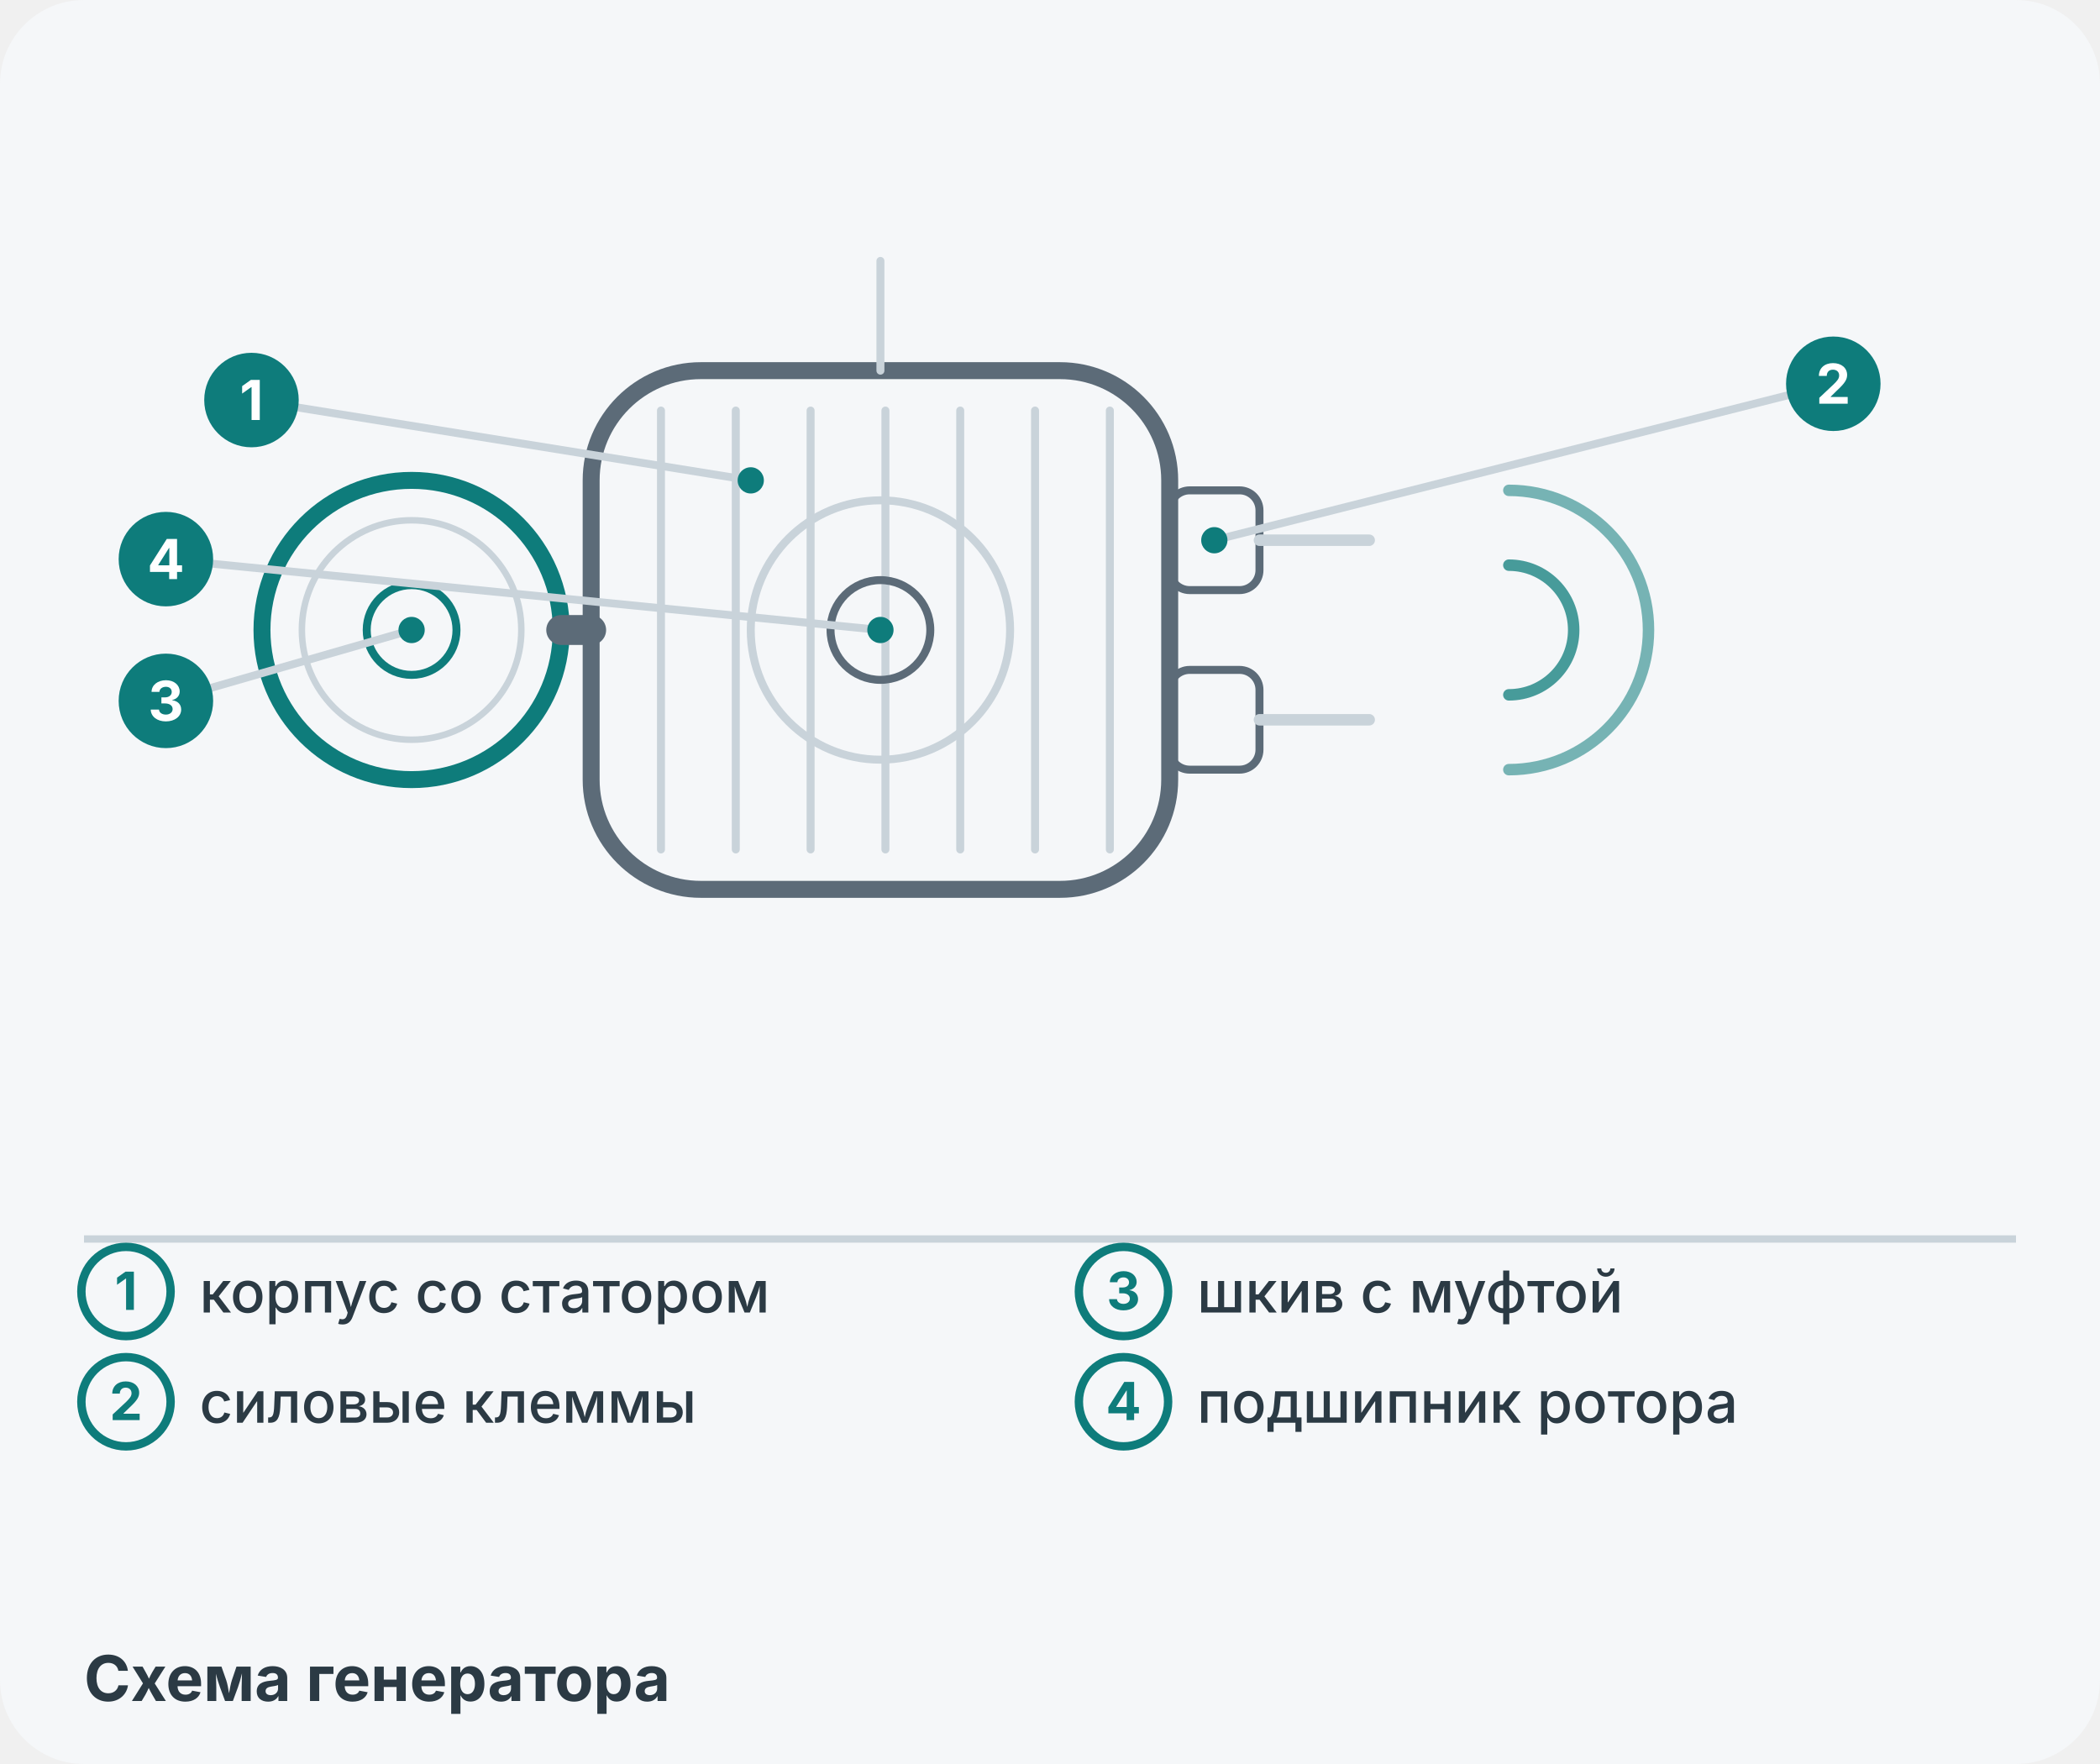
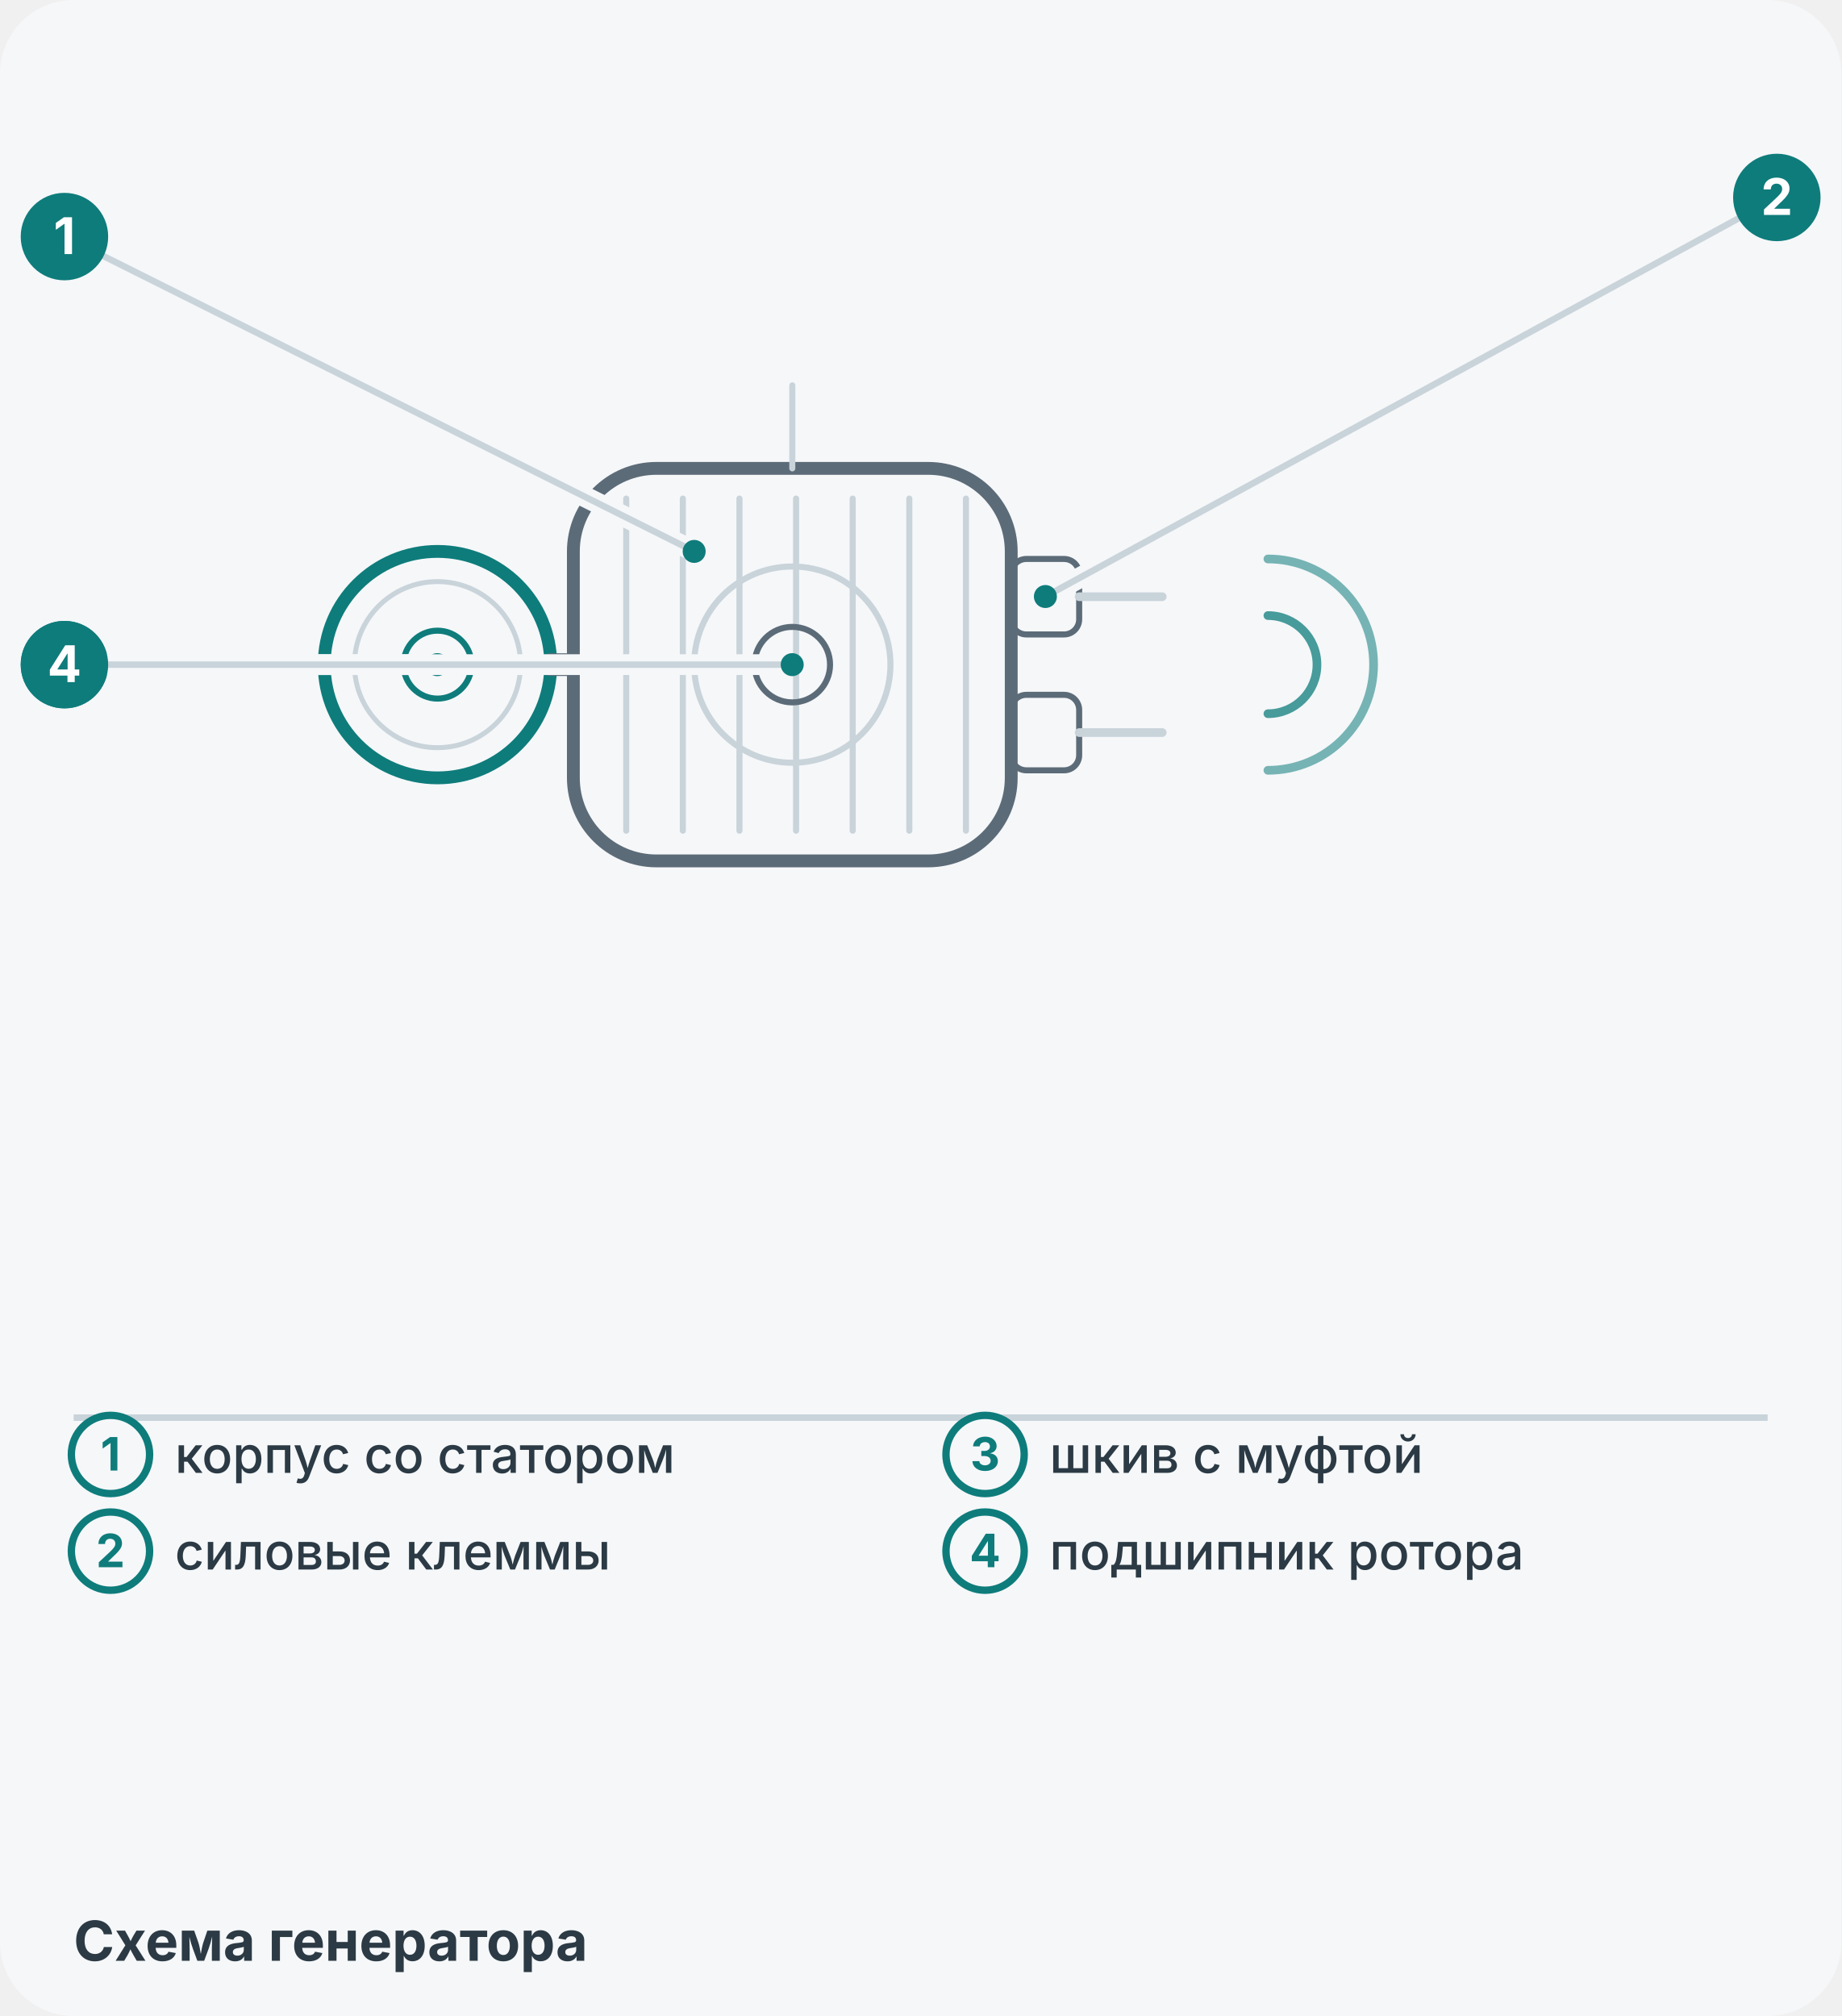
- <svg xmlns="http://www.w3.org/2000/svg" viewBox="0 0 400 336" role="img" aria-label="Схема генератора">
-   <rect width="400" height="336" rx="16" fill="#F5F7F9" />
-   <g transform="translate(10,6) scale(0.95)">
+ <svg xmlns="http://www.w3.org/2000/svg" viewBox="0 0 400 438" role="img" aria-label="Схема генератора">
+   <rect width="400" height="438" rx="16" fill="#F5F7F9" />
+   <g id="hl" />
+   <g transform="translate(36,46) scale(0.82)">
    <g fill="none" stroke-linecap="round" stroke-linejoin="round">
      <rect x="108.0" y="68.0" width="116.0" height="104.0" rx="22" stroke="#5C6B78" stroke-width="3.4" fill="none" />
      <path d="M 122.0 76.0 L 122.0 164.0" stroke="#C9D3DA" stroke-width="1.6" />
      <path d="M 137.0 76.0 L 137.0 164.0" stroke="#C9D3DA" stroke-width="1.6" />
      <path d="M 152.0 76.0 L 152.0 164.0" stroke="#C9D3DA" stroke-width="1.6" />
      <path d="M 167.0 76.0 L 167.0 164.0" stroke="#C9D3DA" stroke-width="1.6" />
      <path d="M 182.0 76.0 L 182.0 164.0" stroke="#C9D3DA" stroke-width="1.6" />
      <path d="M 197.0 76.0 L 197.0 164.0" stroke="#C9D3DA" stroke-width="1.6" />
      <path d="M 212.0 76.0 L 212.0 164.0" stroke="#C9D3DA" stroke-width="1.6" />
      <circle cx="166.0" cy="120.0" r="26.0" stroke="#C9D3DA" stroke-width="1.6" fill="none" />
      <circle cx="166.0" cy="120.0" r="10.0" stroke="#5C6B78" stroke-width="1.6" fill="none" />
      <circle cx="72.0" cy="120.0" r="30.0" stroke="#0E7C7B" stroke-width="3.4" fill="none" />
      <circle cx="72.0" cy="120.0" r="22.0" stroke="#C9D3DA" stroke-width="1.3" fill="none" />
      <circle cx="72.0" cy="120.0" r="9.0" stroke="#0E7C7B" stroke-width="1.6" fill="none" />
      <path d="M 102.0 120.0 L 108.0 120.0" stroke="#5C6B78" stroke-width="6.0" />
      <rect x="224.0" y="92.0" width="18.0" height="20.0" rx="4" stroke="#5C6B78" stroke-width="1.6" fill="none" />
      <rect x="224.0" y="128.0" width="18.0" height="20.0" rx="4" stroke="#5C6B78" stroke-width="1.6" fill="none" />
      <path d="M 242.0 102.0 L 264.0 102.0" stroke="#C9D3DA" stroke-width="2.3" />
      <path d="M 242.0 138.0 L 264.0 138.0" stroke="#C9D3DA" stroke-width="2.3" />
      <path d="M 166.0 68.0 L 166.0 46.0" stroke="#C9D3DA" stroke-width="1.6" />
      <path d="M 292 107 A 13 13 0 0 1 292 133" stroke="#0E7C7B" stroke-width="2.3" opacity="0.75" />
      <path d="M 292 92 A 28 28 0 0 1 292 148" stroke="#0E7C7B" stroke-width="2.3" opacity="0.55" />
    </g>
  </g>
-   <path d="M 16 236 L 384 236" stroke="#C9D3DA" stroke-width="1.4" fill="none" />
  <g fill="none" stroke-linecap="round" stroke-linejoin="round">
-     <path d="M 143.0 91.5 L 47.9 76.2" stroke="#C9D3DA" stroke-width="1.5" fill="none" />
-     <circle cx="143.0" cy="91.5" r="2.5" fill="#0E7C7B" />
-     <circle cx="47.9" cy="76.2" r="9" fill="#0E7C7B" />
-     <text x="47.9" y="80.0" font-family="Manrope, Inter, system-ui, -apple-system, Segoe UI, sans-serif" font-size="10.5" font-weight="700" fill="#FFFFFF" text-anchor="middle">1</text>
-     <path d="M 231.3 102.9 L 349.2 73.1" stroke="#C9D3DA" stroke-width="1.5" fill="none" />
-     <circle cx="231.3" cy="102.9" r="2.5" fill="#0E7C7B" />
-     <circle cx="349.2" cy="73.1" r="9" fill="#0E7C7B" />
-     <text x="349.2" y="76.9" font-family="Manrope, Inter, system-ui, -apple-system, Segoe UI, sans-serif" font-size="10.5" font-weight="700" fill="#FFFFFF" text-anchor="middle">2</text>
-     <path d="M 78.4 120.0 L 31.6 133.5" stroke="#C9D3DA" stroke-width="1.5" fill="none" />
-     <circle cx="78.4" cy="120.0" r="2.5" fill="#0E7C7B" />
-     <circle cx="31.6" cy="133.5" r="9" fill="#0E7C7B" />
-     <text x="31.6" y="137.3" font-family="Manrope, Inter, system-ui, -apple-system, Segoe UI, sans-serif" font-size="10.5" font-weight="700" fill="#FFFFFF" text-anchor="middle">3</text>
-     <path d="M 167.7 120.0 L 31.6 106.5" stroke="#C9D3DA" stroke-width="1.5" fill="none" />
-     <circle cx="167.7" cy="120.0" r="2.5" fill="#0E7C7B" />
-     <circle cx="31.6" cy="106.5" r="9" fill="#0E7C7B" />
-     <text x="31.6" y="110.3" font-family="Manrope, Inter, system-ui, -apple-system, Segoe UI, sans-serif" font-size="10.5" font-weight="700" fill="#FFFFFF" text-anchor="middle">4</text>
-     <circle cx="24.0" cy="246.0" r="8.5" fill="#F5F7F9" stroke="#0E7C7B" stroke-width="1.6" />
-     <text x="24.0" y="249.5" font-family="Manrope, Inter, system-ui, -apple-system, Segoe UI, sans-serif" font-size="10" font-weight="700" fill="#0E7C7B" text-anchor="middle">1</text>
-     <text x="38.0" y="250.0" font-family="Manrope, Inter, system-ui, -apple-system, Segoe UI, sans-serif" font-size="11" font-weight="500" fill="#2B3A44" text-anchor="start">корпус со статором</text>
-     <circle cx="24.0" cy="267.0" r="8.5" fill="#F5F7F9" stroke="#0E7C7B" stroke-width="1.6" />
-     <text x="24.0" y="270.5" font-family="Manrope, Inter, system-ui, -apple-system, Segoe UI, sans-serif" font-size="10" font-weight="700" fill="#0E7C7B" text-anchor="middle">2</text>
-     <text x="38.0" y="271.0" font-family="Manrope, Inter, system-ui, -apple-system, Segoe UI, sans-serif" font-size="11" font-weight="500" fill="#2B3A44" text-anchor="start">силовые клеммы</text>
-     <circle cx="214.0" cy="246.0" r="8.5" fill="#F5F7F9" stroke="#0E7C7B" stroke-width="1.6" />
-     <text x="214.0" y="249.5" font-family="Manrope, Inter, system-ui, -apple-system, Segoe UI, sans-serif" font-size="10" font-weight="700" fill="#0E7C7B" text-anchor="middle">3</text>
-     <text x="228.0" y="250.0" font-family="Manrope, Inter, system-ui, -apple-system, Segoe UI, sans-serif" font-size="11" font-weight="500" fill="#2B3A44" text-anchor="start">шкив с муфтой</text>
-     <circle cx="214.0" cy="267.0" r="8.5" fill="#F5F7F9" stroke="#0E7C7B" stroke-width="1.6" />
-     <text x="214.0" y="270.5" font-family="Manrope, Inter, system-ui, -apple-system, Segoe UI, sans-serif" font-size="10" font-weight="700" fill="#0E7C7B" text-anchor="middle">4</text>
-     <text x="228.0" y="271.0" font-family="Manrope, Inter, system-ui, -apple-system, Segoe UI, sans-serif" font-size="11" font-weight="500" fill="#2B3A44" text-anchor="start">подшипник ротора</text>
+     <path d="M 150.8 119.8 L 14.0 51.4" stroke="#F5F7F9" stroke-width="4.5" fill="none" />
+     <path d="M 150.8 119.8 L 14.0 51.4" stroke="#C9D3DA" stroke-width="1.4" fill="none" />
+     <circle cx="150.8" cy="119.8" r="2.5" fill="#0E7C7B" />
+     <circle cx="14.0" cy="51.4" r="9.5" fill="#0E7C7B" />
+     <text x="14.0" y="55.2" font-family="Manrope, Inter, system-ui, -apple-system, Segoe UI, sans-serif" font-size="11" font-weight="700" fill="#FFFFFF" text-anchor="middle">1</text>
+     <path d="M 227.1 129.6 L 386.0 42.9" stroke="#F5F7F9" stroke-width="4.5" fill="none" />
+     <path d="M 227.1 129.6 L 386.0 42.9" stroke="#C9D3DA" stroke-width="1.4" fill="none" />
+     <circle cx="227.1" cy="129.6" r="2.5" fill="#0E7C7B" />
+     <circle cx="386.0" cy="42.9" r="9.5" fill="#0E7C7B" />
+     <text x="386.0" y="46.7" font-family="Manrope, Inter, system-ui, -apple-system, Segoe UI, sans-serif" font-size="11" font-weight="700" fill="#FFFFFF" text-anchor="middle">2</text>
+     <path d="M 95.0 144.4 L 14.0 144.4" stroke="#F5F7F9" stroke-width="4.5" fill="none" />
+     <path d="M 95.0 144.4 L 14.0 144.4" stroke="#C9D3DA" stroke-width="1.4" fill="none" />
+     <circle cx="95.0" cy="144.4" r="2.5" fill="#0E7C7B" />
+     <circle cx="14.0" cy="144.4" r="9.5" fill="#0E7C7B" />
+     <text x="14.0" y="148.2" font-family="Manrope, Inter, system-ui, -apple-system, Segoe UI, sans-serif" font-size="11" font-weight="700" fill="#FFFFFF" text-anchor="middle">3</text>
+     <path d="M 172.1 144.4 L 14.0 144.4" stroke="#F5F7F9" stroke-width="4.5" fill="none" />
+     <path d="M 172.1 144.4 L 14.0 144.4" stroke="#C9D3DA" stroke-width="1.4" fill="none" />
+     <circle cx="172.1" cy="144.4" r="2.5" fill="#0E7C7B" />
+     <circle cx="14.0" cy="144.4" r="9.5" fill="#0E7C7B" />
+     <text x="14.0" y="148.2" font-family="Manrope, Inter, system-ui, -apple-system, Segoe UI, sans-serif" font-size="11" font-weight="700" fill="#FFFFFF" text-anchor="middle">4</text>
  </g>
-   <text x="16.0" y="324.0" font-family="Manrope, Inter, system-ui, -apple-system, Segoe UI, sans-serif" font-size="12" font-weight="700" fill="#2B3A44" text-anchor="start">Схема генератора</text>
+   <path d="M 16 308 L 384 308" stroke="#C9D3DA" stroke-width="1.4" fill="none" />
+   <g>
+     <circle cx="24" cy="316" r="8.5" fill="#F5F7F9" stroke="#0E7C7B" stroke-width="1.6" />
+     <text x="24.0" y="319.5" font-family="Manrope, Inter, system-ui, -apple-system, Segoe UI, sans-serif" font-size="10" font-weight="700" fill="#0E7C7B" text-anchor="middle">1</text>
+     <text x="38.0" y="320.0" font-family="Manrope, Inter, system-ui, -apple-system, Segoe UI, sans-serif" font-size="11" font-weight="500" fill="#2B3A44" text-anchor="start">корпус со статором</text>
+     <circle cx="24" cy="337" r="8.5" fill="#F5F7F9" stroke="#0E7C7B" stroke-width="1.6" />
+     <text x="24.0" y="340.5" font-family="Manrope, Inter, system-ui, -apple-system, Segoe UI, sans-serif" font-size="10" font-weight="700" fill="#0E7C7B" text-anchor="middle">2</text>
+     <text x="38.0" y="341.0" font-family="Manrope, Inter, system-ui, -apple-system, Segoe UI, sans-serif" font-size="11" font-weight="500" fill="#2B3A44" text-anchor="start">силовые клеммы</text>
+     <circle cx="214" cy="316" r="8.5" fill="#F5F7F9" stroke="#0E7C7B" stroke-width="1.6" />
+     <text x="214.0" y="319.5" font-family="Manrope, Inter, system-ui, -apple-system, Segoe UI, sans-serif" font-size="10" font-weight="700" fill="#0E7C7B" text-anchor="middle">3</text>
+     <text x="228.0" y="320.0" font-family="Manrope, Inter, system-ui, -apple-system, Segoe UI, sans-serif" font-size="11" font-weight="500" fill="#2B3A44" text-anchor="start">шкив с муфтой</text>
+     <circle cx="214" cy="337" r="8.5" fill="#F5F7F9" stroke="#0E7C7B" stroke-width="1.6" />
+     <text x="214.0" y="340.5" font-family="Manrope, Inter, system-ui, -apple-system, Segoe UI, sans-serif" font-size="10" font-weight="700" fill="#0E7C7B" text-anchor="middle">4</text>
+     <text x="228.0" y="341.0" font-family="Manrope, Inter, system-ui, -apple-system, Segoe UI, sans-serif" font-size="11" font-weight="500" fill="#2B3A44" text-anchor="start">подшипник ротора</text>
+   </g>
+   <text x="16.0" y="426.0" font-family="Manrope, Inter, system-ui, -apple-system, Segoe UI, sans-serif" font-size="12" font-weight="700" fill="#2B3A44" text-anchor="start">Схема генератора</text>
</svg>
